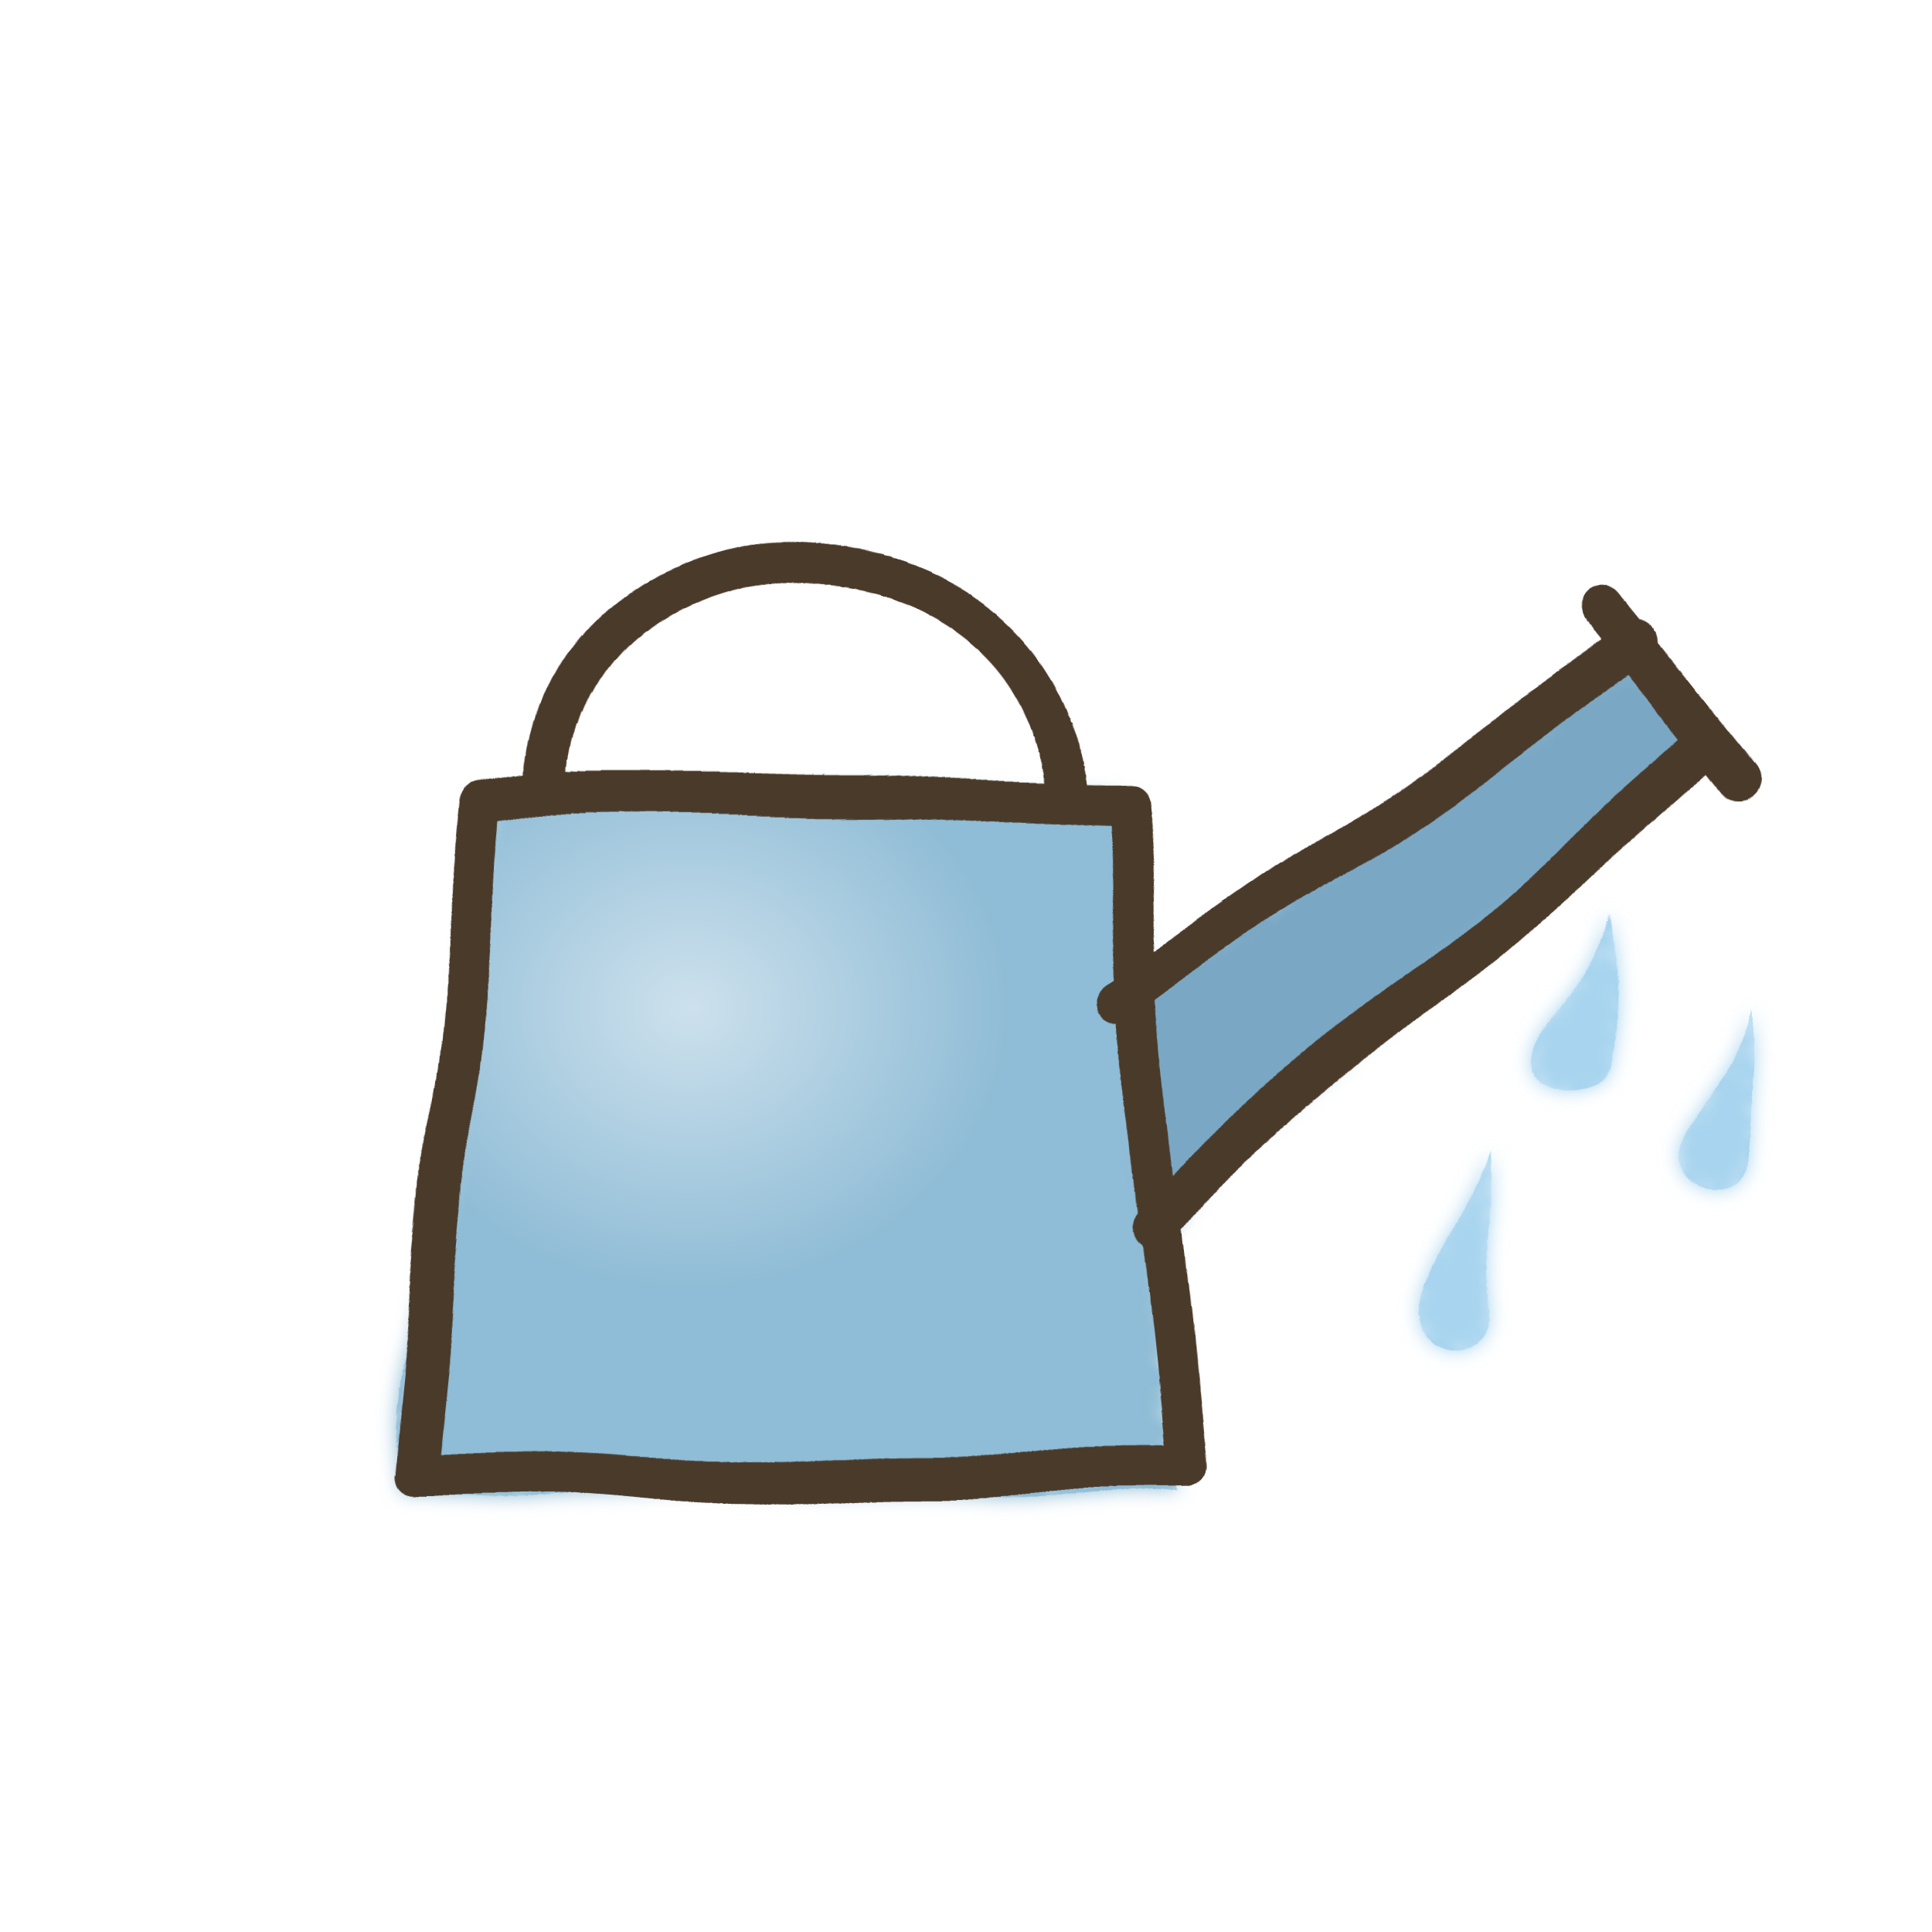
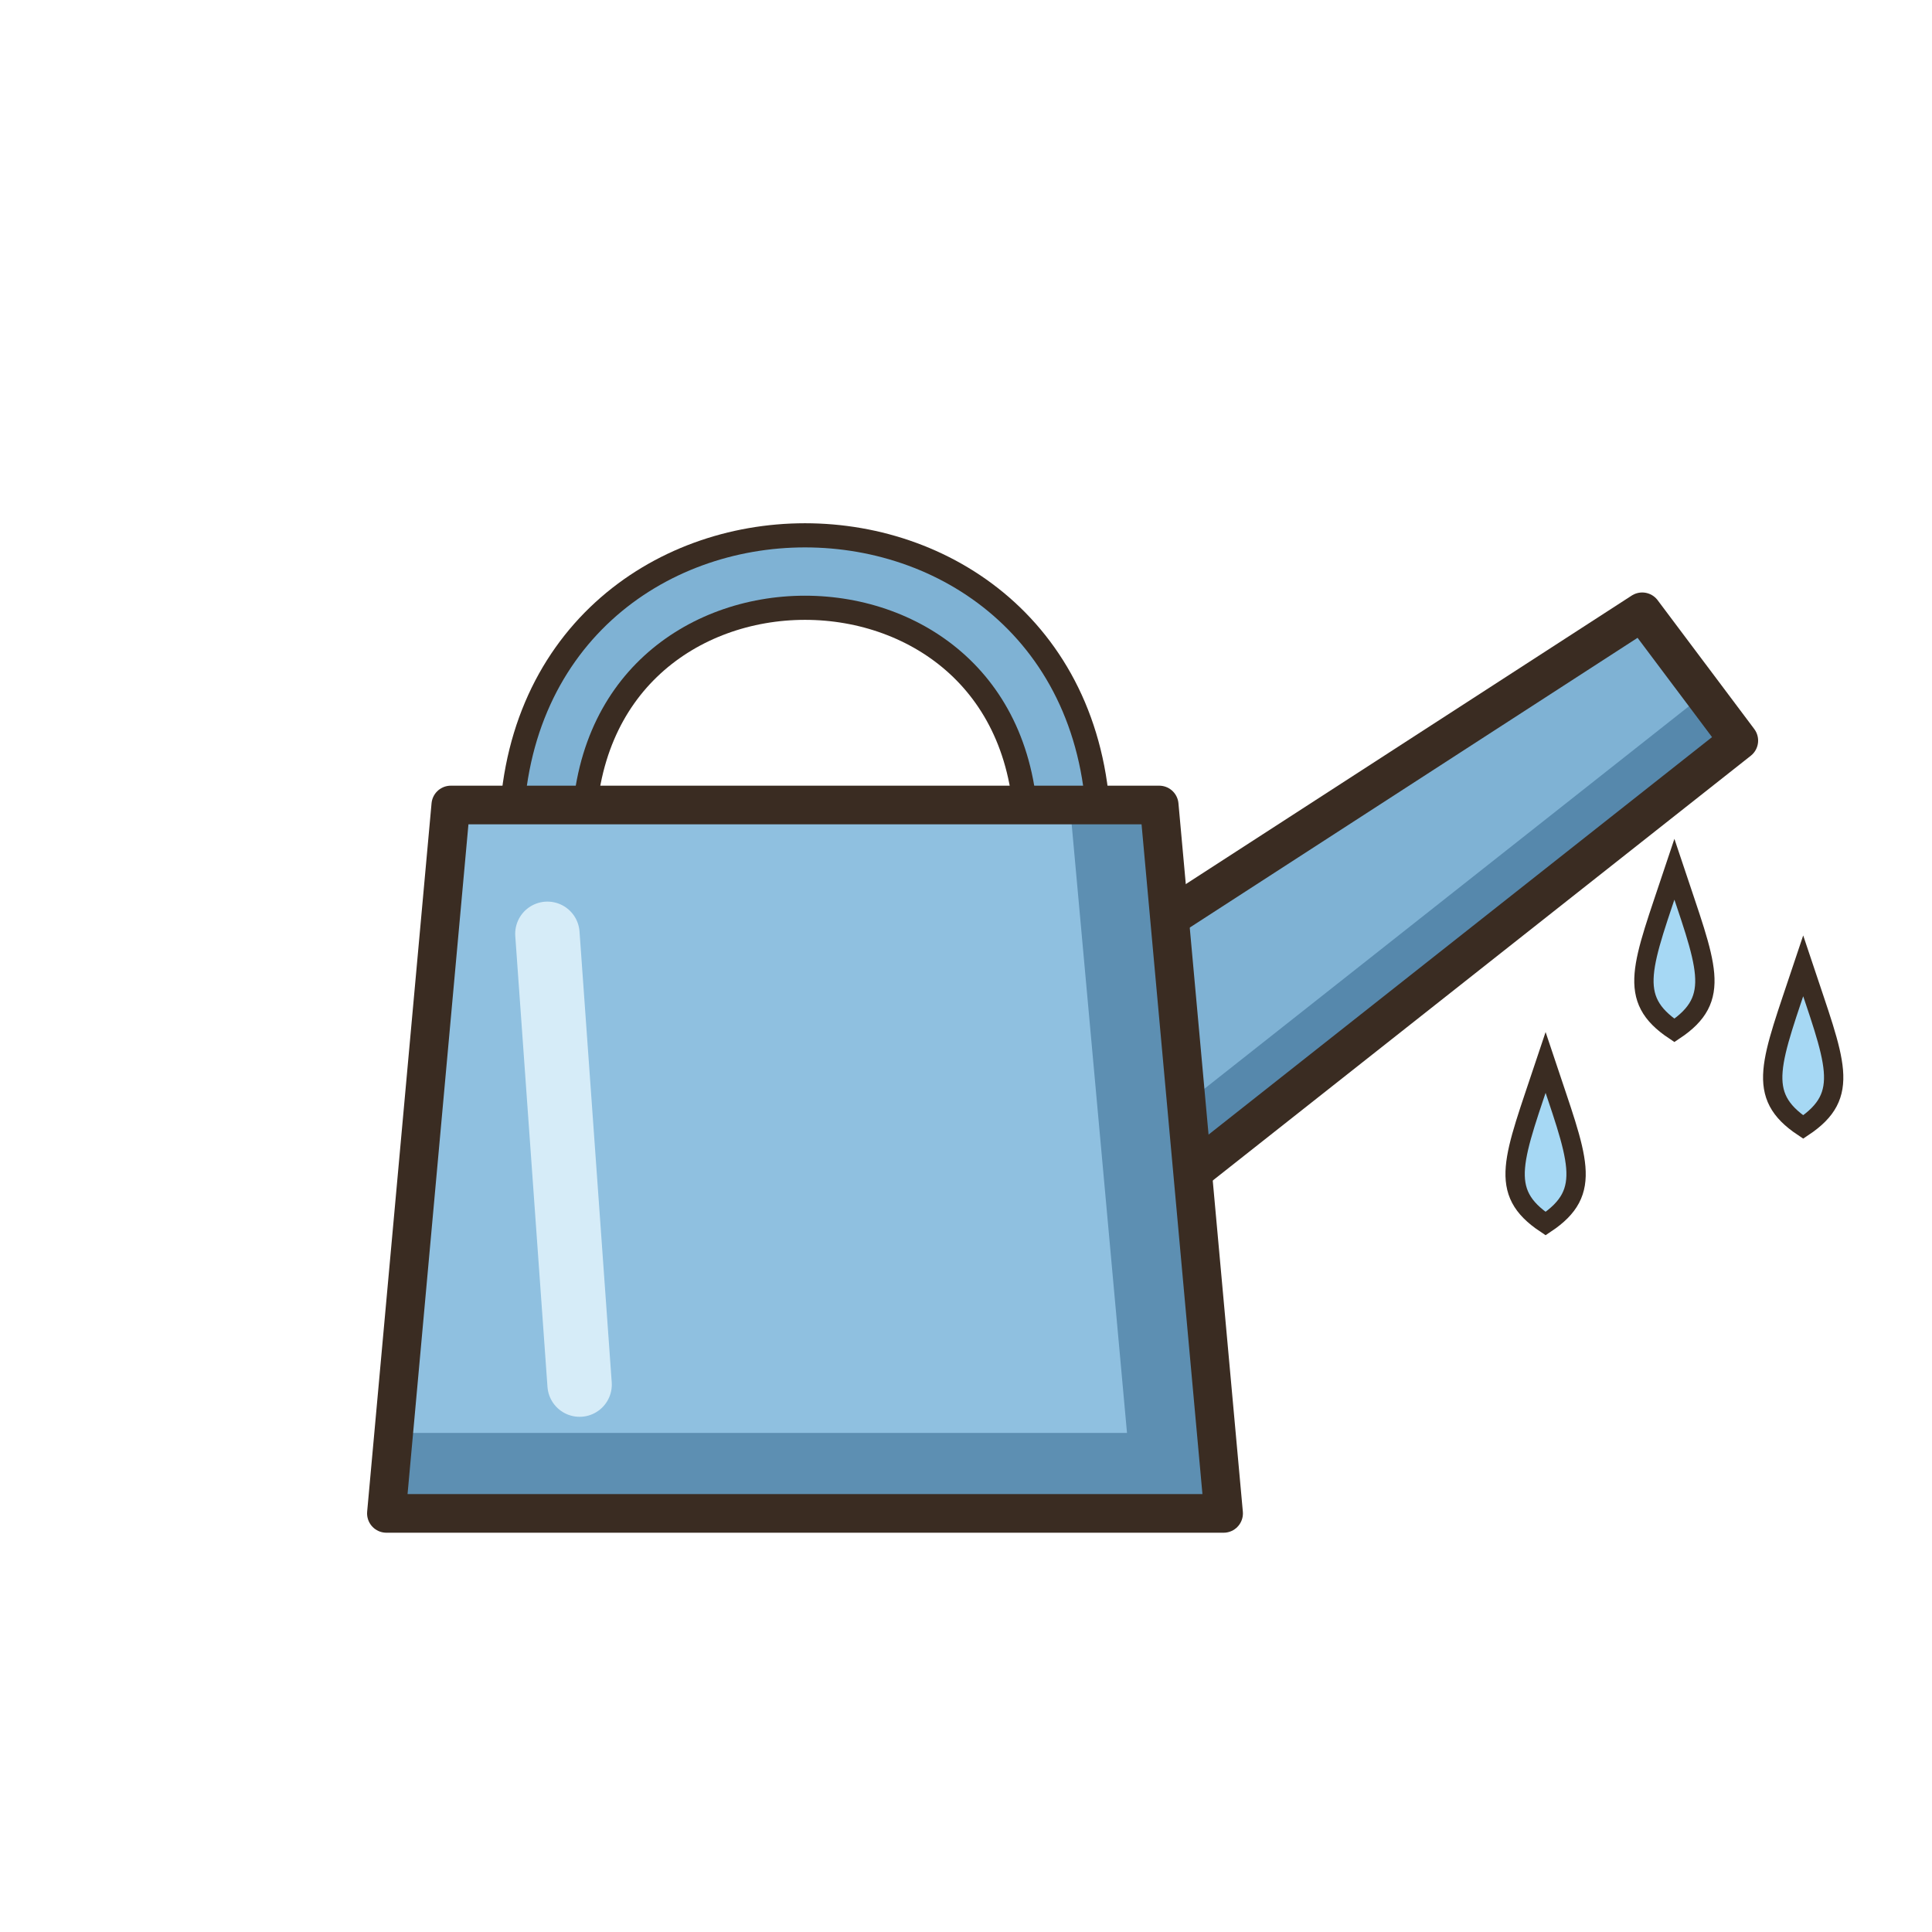
<svg xmlns="http://www.w3.org/2000/svg" viewBox="0 0 120 120" width="120" height="120">
-   <defs>
-     <filter id="ink" x="-10%" y="-10%" width="120%" height="120%">
-       <feTurbulence type="fractalNoise" baseFrequency="0.035" numOctaves="2" seed="23" result="n" />
-       <feDisplacementMap in="SourceGraphic" in2="n" scale="3.2" xChannelSelector="R" yChannelSelector="G" />
-     </filter>
-     <filter id="wash" x="-15%" y="-15%" width="130%" height="130%">
-       <feTurbulence type="fractalNoise" baseFrequency="0.03" numOctaves="3" seed="23" result="n1" />
-       <feDisplacementMap in="SourceGraphic" in2="n1" scale="6" xChannelSelector="R" yChannelSelector="G" result="d" />
-       <feTurbulence type="fractalNoise" baseFrequency="0.6" numOctaves="2" seed="23" result="n2" />
-       <feColorMatrix in="n2" type="matrix" values="0 0 0 0 0  0 0 0 0 0  0 0 0 0 0  0 0 0 -1.1 1.35" result="grain" />
-       <feComposite in="d" in2="grain" operator="in" result="g" />
-       <feGaussianBlur in="d" stdDeviation="0.6" result="soft" />
-       <feMerge>
-         <feMergeNode in="soft" />
-         <feMergeNode in="g" />
-       </feMerge>
-     </filter>
-     <radialGradient id="hl" cx="35%" cy="30%" r="70%">
-       <stop offset="0" stop-color="#fff" stop-opacity=".55" />
-       <stop offset=".6" stop-color="#fff" stop-opacity="0" />
-     </radialGradient>
-   </defs>
-   <g filter="url(#wash)">
-     <path d="M30 50 L70 50 L74 92 L26 92Z" fill="#8fbcd6" />
-     <path d="M70 62 L102 40 L106 46 L72 76Z" fill="#7aa8c4" />
-     <path d="M100 56 C98 62 96 64 96 66 C96 69 100 69 100 66Z M108 62 C106 68 104 70 104 72 C104 75 108 75 108 72Z M94 72 C92 78 90 80 90 82 C90 85 94 85 94 82Z" fill="#a8d4ef" />
+   <path d="M34 52 C34 30 66 30 66 52" fill="none" stroke="#3a2c22" stroke-width="6" stroke-linecap="round" stroke-linejoin="round" />
+   <path d="M34 52 C34 30 66 30 66 52" fill="none" stroke="#7fb2d4" stroke-width="3" stroke-linecap="round" stroke-linejoin="round" />
+   <clipPath id="c23">
+     <path d="M68 60 L102 38 L108 46 L70 76Z" />
+   </clipPath>
+   <g clip-path="url(#c23)">
+     <path d="M68 60 L102 38 L108 46 L70 76Z" fill="#5688ac" />
+     <path d="M68 60 L102 38 L108 46 L70 76Z" fill="#7fb2d4" transform="translate(-2 -3)" />
  </g>
-   <path d="M30 50 L70 50 L74 92 L26 92Z" fill="url(#hl)" />
-   <g filter="url(#ink)">
-     <path d="M30 50 L70 50 L74 92 L26 92Z" fill="none" stroke="#4a3a2a" stroke-width="2.6" stroke-linecap="round" stroke-linejoin="round" />
-     <path d="M70 62 L102 40 M72 76 L106 46 M100 38 L108 48" fill="none" stroke="#4a3a2a" stroke-width="2.6" stroke-linecap="round" stroke-linejoin="round" />
-     <path d="M34 50 C34 30 66 30 66 50" fill="none" stroke="#4a3a2a" stroke-width="2.6" stroke-linecap="round" stroke-linejoin="round" />
-     <path d="M26 92 L74 92" fill="none" stroke="#4a3a2a" stroke-width="2.6" stroke-linecap="round" stroke-linejoin="round" />
+   <path d="M68 60 L102 38 L108 46 L70 76Z" fill="none" stroke="#3a2c22" stroke-width="2.4" stroke-linejoin="round" />
+   <clipPath id="c24">
+     <path d="M28 50 L72 50 L76 94 L24 94Z" />
+   </clipPath>
+   <g clip-path="url(#c24)">
+     <path d="M28 50 L72 50 L76 94 L24 94Z" fill="#5d8fb2" />
+     <path d="M28 50 L72 50 L76 94 L24 94Z" fill="#8fc0e0" transform="translate(-6 -5)" />
+     <path d="M34 58 L36 86" stroke="#d6ecf8" stroke-width="4" stroke-linecap="round" />
  </g>
+   <path d="M28 50 L72 50 L76 94 L24 94Z" fill="none" stroke="#3a2c22" stroke-width="2.4" stroke-linejoin="round" />
+   <path d="M104 54 C102 60 101 62 104 64 C107 62 106 60 104 54Z" fill="#a6d8f4" stroke="#3a2c22" stroke-width="1.2" />
+   <path d="M112 60 C110 66 109 68 112 70 C115 68 114 66 112 60Z" fill="#a6d8f4" stroke="#3a2c22" stroke-width="1.2" />
+   <path d="M96 66 C94 72 93 74 96 76 C99 74 98 72 96 66Z" fill="#a6d8f4" stroke="#3a2c22" stroke-width="1.2" />
</svg>
